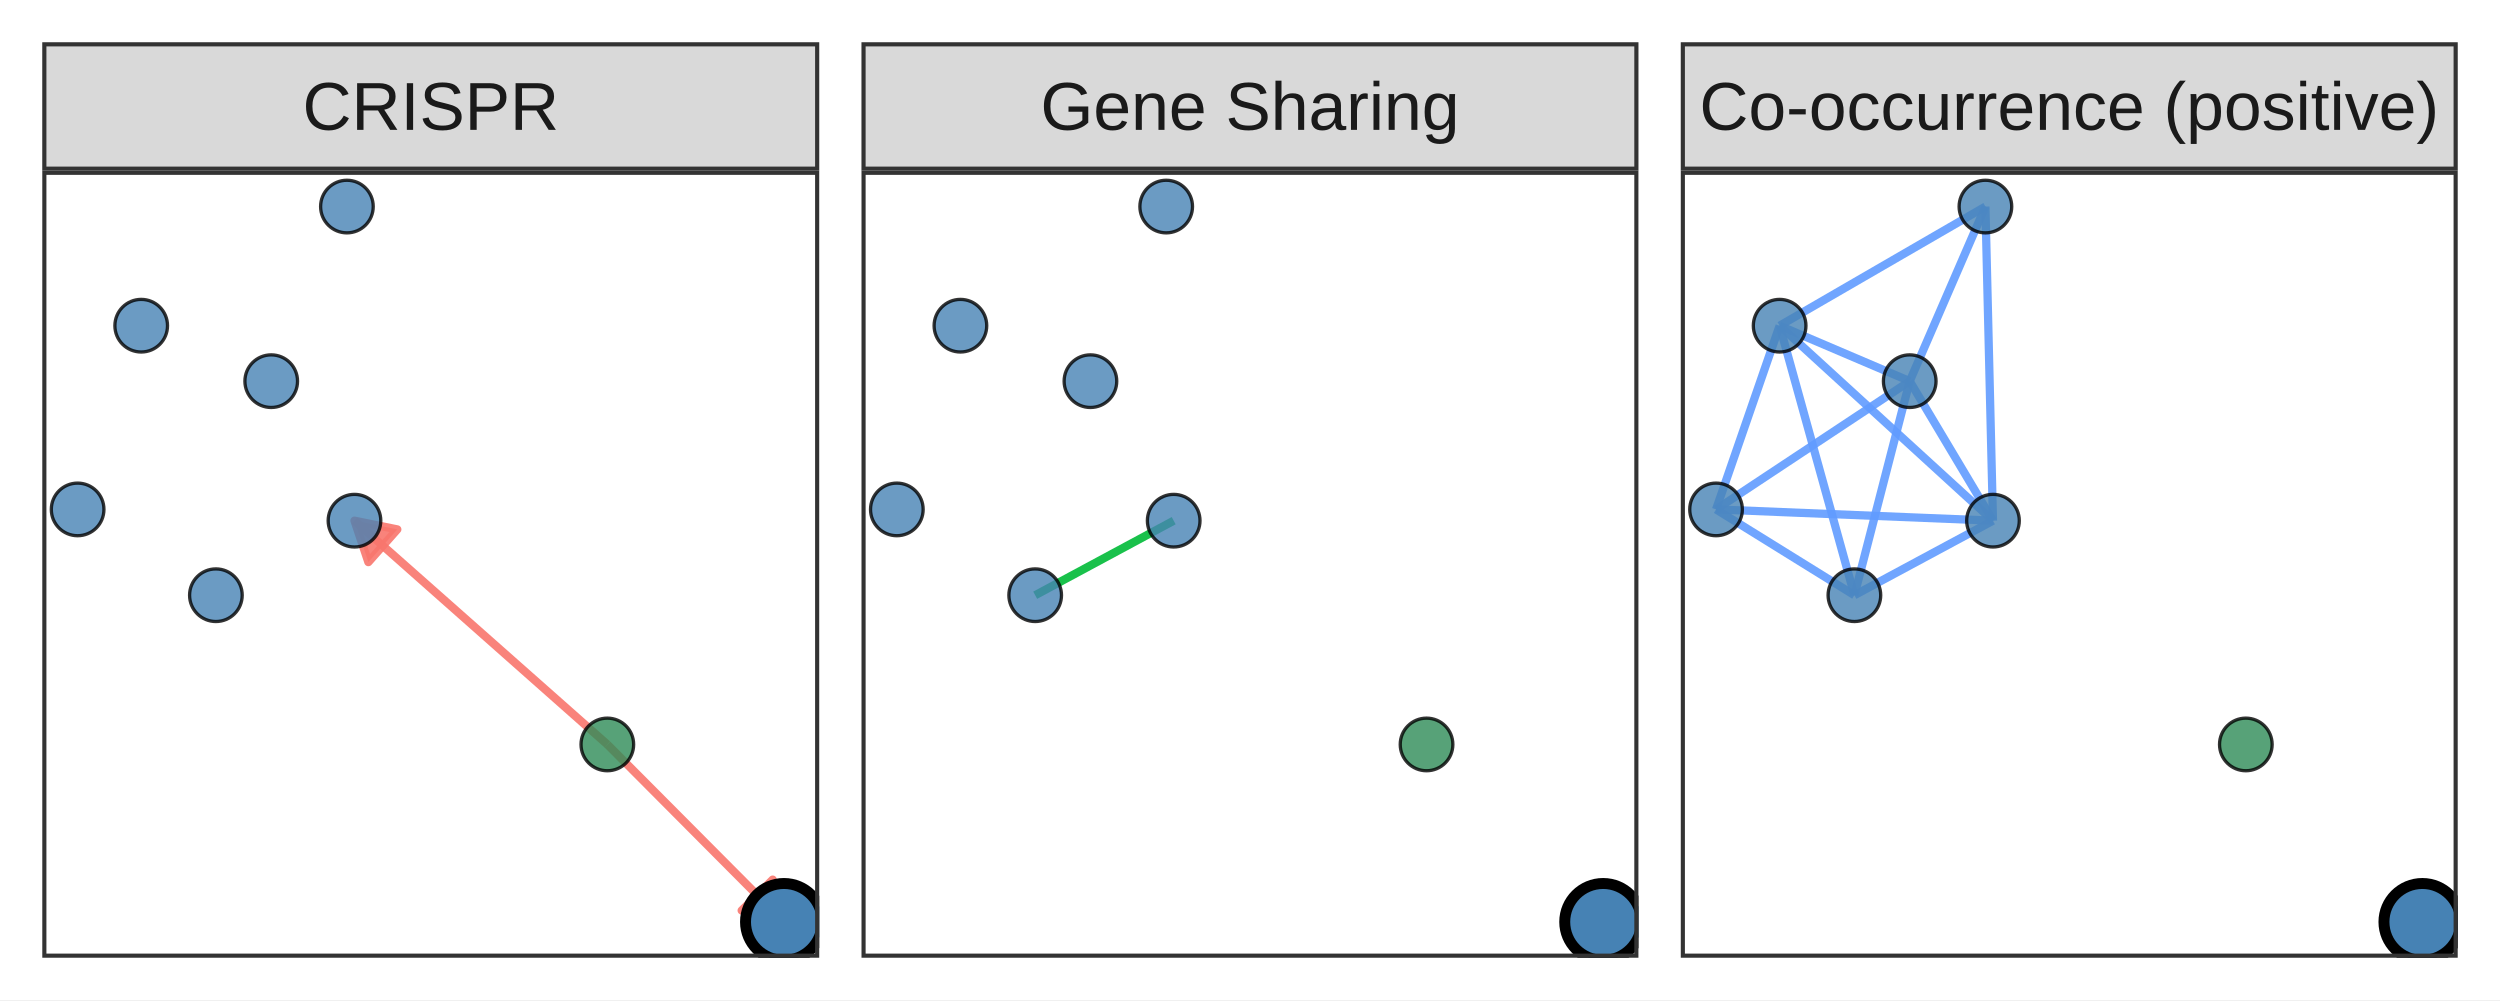
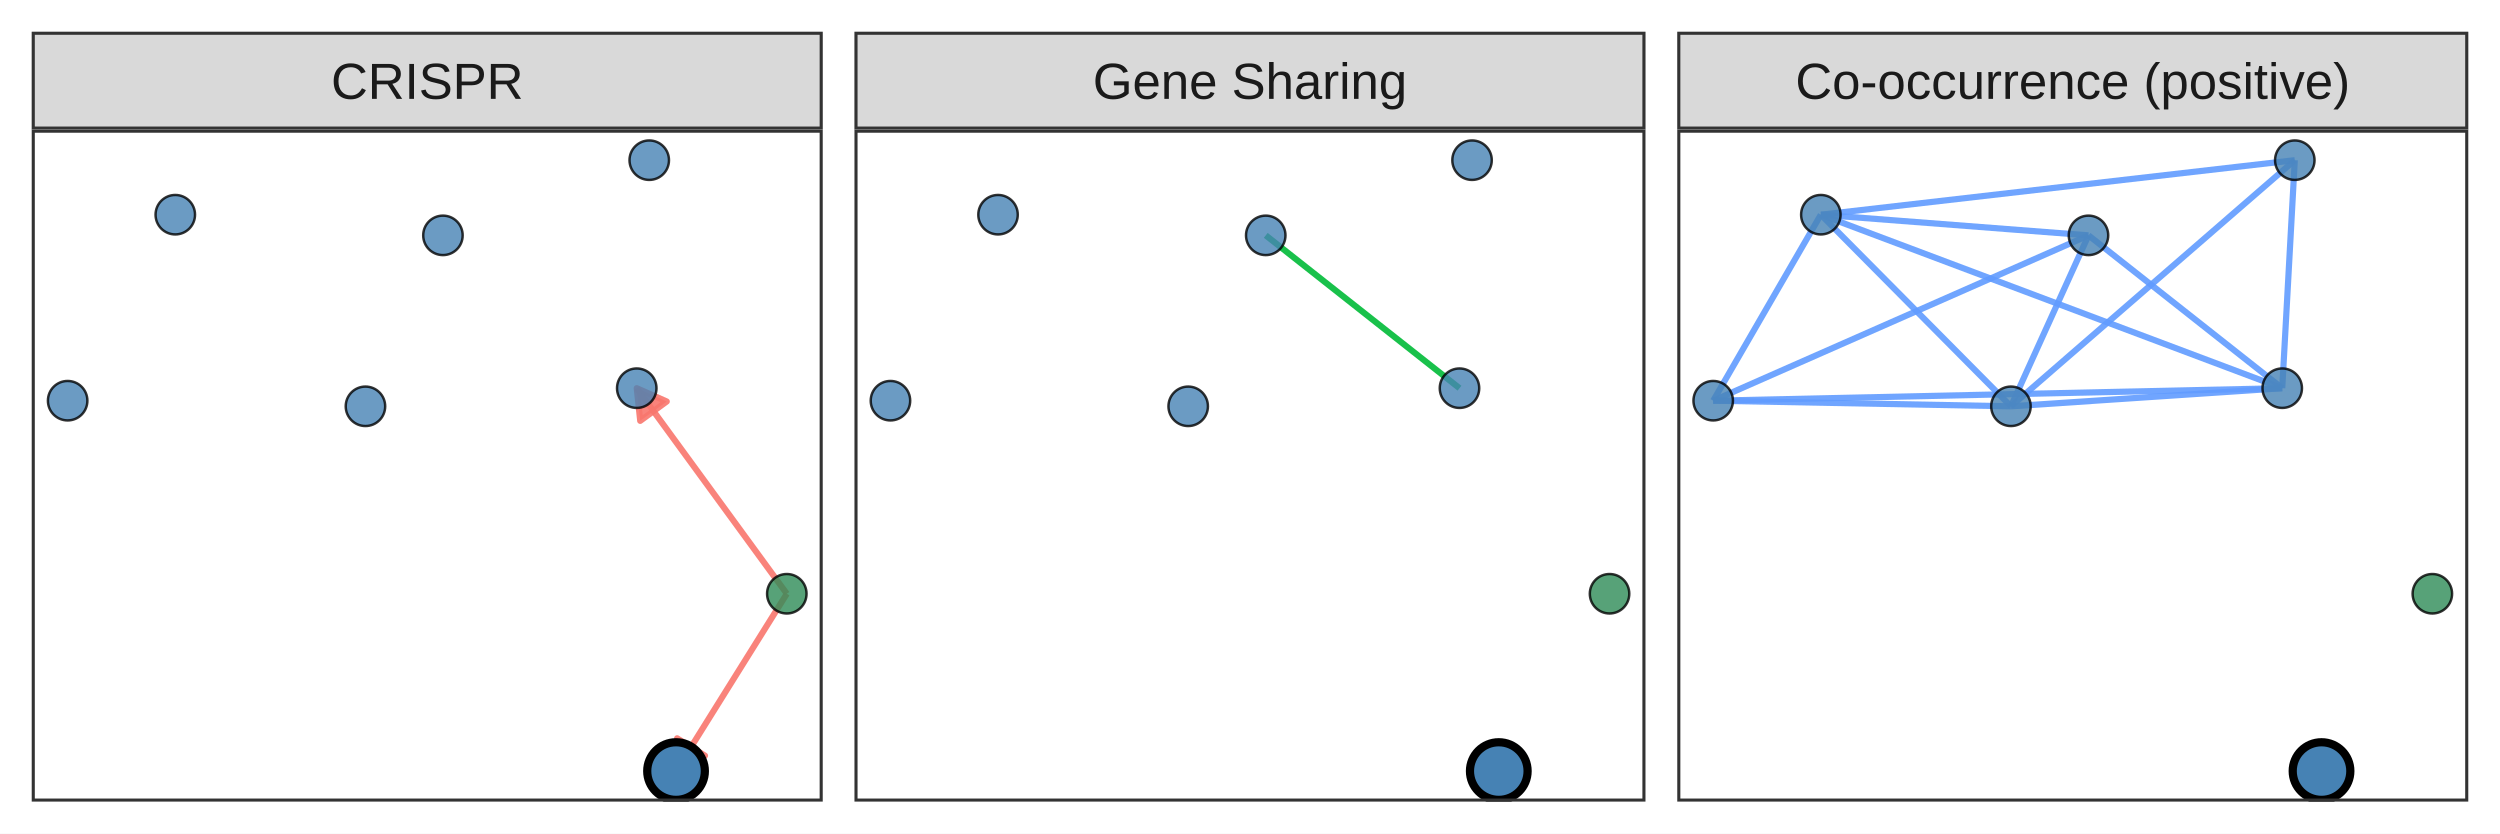
- <svg xmlns="http://www.w3.org/2000/svg" width="324.00pt" height="129.60pt" viewBox="0 0 324.00 129.60">
+ <svg xmlns="http://www.w3.org/2000/svg" width="432.00pt" height="144.00pt" viewBox="0 0 432.00 144.00">
  <g class="svglite">
    <defs>
      <style type="text/css">
    .svglite line, .svglite polyline, .svglite polygon, .svglite path, .svglite rect, .svglite circle {
      fill: none;
      stroke: #000000;
      stroke-linecap: round;
      stroke-linejoin: round;
      stroke-miterlimit: 10.00;
    }
    .svglite text {
      white-space: pre;
    }
    .svglite g.glyphgroup path {
      fill: inherit;
      stroke: none;
    }
  </style>
    </defs>
    <rect width="100%" height="100%" style="stroke: none; fill: #FFFFFF;" />
    <defs>
-       <clipPath id="cpMC4wMHwzMjQuMDB8MC4wMHwxMjkuNjA=">
-         <rect x="0.00" y="0.00" width="324.00" height="129.60" />
+       <clipPath id="cpMC4wMHw0MzIuMDB8MC4wMHwxNDQuMDA=">
+         <rect x="0.00" y="0.00" width="432.00" height="144.00" />
      </clipPath>
    </defs>
-     <g clip-path="url(#cpMC4wMHwzMjQuMDB8MC4wMHwxMjkuNjA=)">
-       <rect x="0" y="0" width="324.00" height="129.60" style="stroke-width: 1.07; stroke: #FFFFFF; fill: #FFFFFF;" />
+     <g clip-path="url(#cpMC4wMHw0MzIuMDB8MC4wMHwxNDQuMDA=)">
+       <rect x="0" y="0.00" width="432.00" height="144.00" style="stroke-width: 1.07; stroke: #FFFFFF; fill: #FFFFFF;" />
    </g>
    <defs>
-       <clipPath id="cpNS40OHwxMDYuMTd8MjIuMTN8MTI0LjEy">
-         <rect x="5.48" y="22.13" width="100.69" height="101.99" />
+       <clipPath id="cpNS40OHwxNDIuMTd8MjIuNDB8MTM4LjUy">
+         <rect x="5.48" y="22.40" width="136.69" height="116.12" />
      </clipPath>
    </defs>
-     <g clip-path="url(#cpNS40OHwxMDYuMTd8MjIuMTN8MTI0LjEy)">
-       <rect x="5.48" y="22.13" width="100.69" height="101.99" style="stroke-width: 1.07; stroke: none; fill: #FFFFFF;" />
-       <line x1="78.71" y1="96.48" x2="45.94" y2="67.48" style="stroke-width: 1.07; stroke: #F8766D; stroke-opacity: 0.90; stroke-linecap: butt;" />
-       <polygon points="51.49,68.61 45.94,67.48 47.74,72.85 " style="stroke-width: 1.07; stroke: #F8766D; stroke-opacity: 0.90; stroke-linecap: butt; fill: #F8766D; fill-opacity: 0.90;" />
-       <line x1="78.71" y1="96.48" x2="101.60" y2="119.48" style="stroke-width: 1.07; stroke: #F8766D; stroke-opacity: 0.90; stroke-linecap: butt;" />
-       <polygon points="96.12,118.00 101.60,119.48 100.14,114.00 " style="stroke-width: 1.07; stroke: #F8766D; stroke-opacity: 0.90; stroke-linecap: butt; fill: #F8766D; fill-opacity: 0.90;" />
-       <circle cx="78.71" cy="96.48" r="3.41" style="stroke-width: 0.43; stroke: #000000; stroke-opacity: 0.80; fill: #2E8B57; fill-opacity: 0.80;" />
-       <circle cx="18.30" cy="42.21" r="3.41" style="stroke-width: 0.43; stroke: #000000; stroke-opacity: 0.80; fill: #4682B4; fill-opacity: 0.80;" />
-       <circle cx="10.06" cy="66.02" r="3.41" style="stroke-width: 0.43; stroke: #000000; stroke-opacity: 0.80; fill: #4682B4; fill-opacity: 0.80;" />
-       <circle cx="45.94" cy="67.48" r="3.41" style="stroke-width: 0.43; stroke: #000000; stroke-opacity: 0.80; fill: #4682B4; fill-opacity: 0.80;" />
-       <circle cx="35.15" cy="49.40" r="3.41" style="stroke-width: 0.43; stroke: #000000; stroke-opacity: 0.80; fill: #4682B4; fill-opacity: 0.80;" />
-       <circle cx="44.96" cy="26.77" r="3.41" style="stroke-width: 0.43; stroke: #000000; stroke-opacity: 0.80; fill: #4682B4; fill-opacity: 0.80;" />
-       <circle cx="27.98" cy="77.14" r="3.41" style="stroke-width: 0.43; stroke: #000000; stroke-opacity: 0.80; fill: #4682B4; fill-opacity: 0.80;" />
-       <circle cx="101.60" cy="119.48" r="4.98" style="stroke-width: 1.42; fill: #4682B4;" />
-       <rect x="5.48" y="22.13" width="100.69" height="101.99" style="stroke-width: 1.07; stroke: #333333;" />
+     <g clip-path="url(#cpNS40OHwxNDIuMTd8MjIuNDB8MTM4LjUy)">
+       <rect x="5.48" y="22.40" width="136.69" height="116.12" style="stroke-width: 1.07; stroke: none; fill: #FFFFFF;" />
+       <line x1="135.96" y1="102.60" x2="110.03" y2="67.08" style="stroke-width: 1.07; stroke: #F8766D; stroke-opacity: 0.90; stroke-linecap: butt;" />
+       <polygon points="115.21,69.38 110.03,67.08 110.63,72.72 " style="stroke-width: 1.07; stroke: #F8766D; stroke-opacity: 0.90; stroke-linecap: butt; fill: #F8766D; fill-opacity: 0.90;" />
+       <line x1="135.96" y1="102.60" x2="116.82" y2="133.24" style="stroke-width: 1.07; stroke: #F8766D; stroke-opacity: 0.90; stroke-linecap: butt;" />
+       <polygon points="117.01,127.58 116.82,133.24 121.82,130.58 " style="stroke-width: 1.07; stroke: #F8766D; stroke-opacity: 0.90; stroke-linecap: butt; fill: #F8766D; fill-opacity: 0.90;" />
+       <circle cx="135.96" cy="102.60" r="3.41" style="stroke-width: 0.43; stroke: #000000; stroke-opacity: 0.80; fill: #2E8B57; fill-opacity: 0.80;" />
+       <circle cx="63.15" cy="70.21" r="3.41" style="stroke-width: 0.43; stroke: #000000; stroke-opacity: 0.80; fill: #4682B4; fill-opacity: 0.80;" />
+       <circle cx="11.69" cy="69.24" r="3.41" style="stroke-width: 0.43; stroke: #000000; stroke-opacity: 0.80; fill: #4682B4; fill-opacity: 0.80;" />
+       <circle cx="110.03" cy="67.08" r="3.41" style="stroke-width: 0.43; stroke: #000000; stroke-opacity: 0.80; fill: #4682B4; fill-opacity: 0.80;" />
+       <circle cx="30.29" cy="37.10" r="3.41" style="stroke-width: 0.43; stroke: #000000; stroke-opacity: 0.80; fill: #4682B4; fill-opacity: 0.80;" />
+       <circle cx="112.19" cy="27.68" r="3.41" style="stroke-width: 0.43; stroke: #000000; stroke-opacity: 0.80; fill: #4682B4; fill-opacity: 0.80;" />
+       <circle cx="76.54" cy="40.67" r="3.41" style="stroke-width: 0.43; stroke: #000000; stroke-opacity: 0.80; fill: #4682B4; fill-opacity: 0.80;" />
+       <circle cx="116.82" cy="133.24" r="4.98" style="stroke-width: 1.42; fill: #4682B4;" />
+       <rect x="5.48" y="22.40" width="136.69" height="116.12" style="stroke-width: 1.07; stroke: #333333;" />
    </g>
-     <g clip-path="url(#cpMC4wMHwzMjQuMDB8MC4wMHwxMjkuNjA=)">
+     <g clip-path="url(#cpMC4wMHw0MzIuMDB8MC4wMHwxNDQuMDA=)">
</g>
    <defs>
-       <clipPath id="cpMTExLjY1fDIxMi4zNXwyMi4xM3wxMjQuMTI=">
-         <rect x="111.65" y="22.13" width="100.69" height="101.99" />
+       <clipPath id="cpMTQ3LjY1fDI4NC4zNXwyMi40MHwxMzguNTI=">
+         <rect x="147.65" y="22.40" width="136.69" height="116.12" />
      </clipPath>
    </defs>
-     <g clip-path="url(#cpMTExLjY1fDIxMi4zNXwyMi4xM3wxMjQuMTI=)">
-       <rect x="111.65" y="22.13" width="100.69" height="101.99" style="stroke-width: 1.07; stroke: none; fill: #FFFFFF;" />
-       <line x1="134.16" y1="77.14" x2="152.11" y2="67.48" style="stroke-width: 1.07; stroke: #00BA38; stroke-opacity: 0.90; stroke-linecap: butt;" />
-       <circle cx="184.88" cy="96.48" r="3.41" style="stroke-width: 0.43; stroke: #000000; stroke-opacity: 0.80; fill: #2E8B57; fill-opacity: 0.80;" />
-       <circle cx="124.47" cy="42.21" r="3.41" style="stroke-width: 0.43; stroke: #000000; stroke-opacity: 0.80; fill: #4682B4; fill-opacity: 0.80;" />
-       <circle cx="116.23" cy="66.02" r="3.41" style="stroke-width: 0.43; stroke: #000000; stroke-opacity: 0.80; fill: #4682B4; fill-opacity: 0.80;" />
-       <circle cx="152.11" cy="67.48" r="3.41" style="stroke-width: 0.43; stroke: #000000; stroke-opacity: 0.80; fill: #4682B4; fill-opacity: 0.80;" />
-       <circle cx="141.32" cy="49.40" r="3.41" style="stroke-width: 0.43; stroke: #000000; stroke-opacity: 0.80; fill: #4682B4; fill-opacity: 0.80;" />
-       <circle cx="151.14" cy="26.77" r="3.41" style="stroke-width: 0.43; stroke: #000000; stroke-opacity: 0.80; fill: #4682B4; fill-opacity: 0.80;" />
-       <circle cx="134.16" cy="77.14" r="3.41" style="stroke-width: 0.43; stroke: #000000; stroke-opacity: 0.80; fill: #4682B4; fill-opacity: 0.80;" />
-       <circle cx="207.77" cy="119.48" r="4.98" style="stroke-width: 1.42; fill: #4682B4;" />
-       <rect x="111.65" y="22.13" width="100.69" height="101.99" style="stroke-width: 1.07; stroke: #333333;" />
+     <g clip-path="url(#cpMTQ3LjY1fDI4NC4zNXwyMi40MHwxMzguNTI=)">
+       <rect x="147.65" y="22.40" width="136.69" height="116.12" style="stroke-width: 1.07; stroke: none; fill: #FFFFFF;" />
+       <line x1="218.72" y1="40.67" x2="252.20" y2="67.08" style="stroke-width: 1.07; stroke: #00BA38; stroke-opacity: 0.90; stroke-linecap: butt;" />
+       <circle cx="278.13" cy="102.60" r="3.41" style="stroke-width: 0.43; stroke: #000000; stroke-opacity: 0.80; fill: #2E8B57; fill-opacity: 0.80;" />
+       <circle cx="205.32" cy="70.21" r="3.41" style="stroke-width: 0.43; stroke: #000000; stroke-opacity: 0.80; fill: #4682B4; fill-opacity: 0.80;" />
+       <circle cx="153.87" cy="69.24" r="3.41" style="stroke-width: 0.43; stroke: #000000; stroke-opacity: 0.80; fill: #4682B4; fill-opacity: 0.80;" />
+       <circle cx="252.20" cy="67.08" r="3.41" style="stroke-width: 0.43; stroke: #000000; stroke-opacity: 0.80; fill: #4682B4; fill-opacity: 0.80;" />
+       <circle cx="172.46" cy="37.10" r="3.41" style="stroke-width: 0.43; stroke: #000000; stroke-opacity: 0.80; fill: #4682B4; fill-opacity: 0.80;" />
+       <circle cx="254.37" cy="27.68" r="3.41" style="stroke-width: 0.43; stroke: #000000; stroke-opacity: 0.80; fill: #4682B4; fill-opacity: 0.80;" />
+       <circle cx="218.72" cy="40.67" r="3.41" style="stroke-width: 0.43; stroke: #000000; stroke-opacity: 0.80; fill: #4682B4; fill-opacity: 0.80;" />
+       <circle cx="258.99" cy="133.24" r="4.98" style="stroke-width: 1.42; fill: #4682B4;" />
+       <rect x="147.65" y="22.40" width="136.69" height="116.12" style="stroke-width: 1.07; stroke: #333333;" />
    </g>
-     <g clip-path="url(#cpMC4wMHwzMjQuMDB8MC4wMHwxMjkuNjA=)">
+     <g clip-path="url(#cpMC4wMHw0MzIuMDB8MC4wMHwxNDQuMDA=)">
</g>
    <defs>
-       <clipPath id="cpMjE3LjgzfDMxOC41MnwyMi4xM3wxMjQuMTI=">
-         <rect x="217.83" y="22.13" width="100.69" height="101.99" />
+       <clipPath id="cpMjg5LjgzfDQyNi41MnwyMi40MHwxMzguNTI=">
+         <rect x="289.83" y="22.40" width="136.69" height="116.12" />
      </clipPath>
    </defs>
-     <g clip-path="url(#cpMjE3LjgzfDMxOC41MnwyMi4xM3wxMjQuMTI=)">
-       <rect x="217.83" y="22.13" width="100.69" height="101.99" style="stroke-width: 1.07; stroke: none; fill: #FFFFFF;" />
-       <line x1="230.64" y1="42.21" x2="222.40" y2="66.02" style="stroke-width: 1.07; stroke: #619CFF; stroke-opacity: 0.90; stroke-linecap: butt;" />
-       <line x1="230.64" y1="42.21" x2="258.29" y2="67.48" style="stroke-width: 1.07; stroke: #619CFF; stroke-opacity: 0.90; stroke-linecap: butt;" />
-       <line x1="230.64" y1="42.21" x2="247.50" y2="49.40" style="stroke-width: 1.07; stroke: #619CFF; stroke-opacity: 0.90; stroke-linecap: butt;" />
-       <line x1="230.64" y1="42.21" x2="257.31" y2="26.77" style="stroke-width: 1.07; stroke: #619CFF; stroke-opacity: 0.90; stroke-linecap: butt;" />
-       <line x1="230.64" y1="42.21" x2="240.33" y2="77.14" style="stroke-width: 1.07; stroke: #619CFF; stroke-opacity: 0.90; stroke-linecap: butt;" />
-       <line x1="222.40" y1="66.02" x2="258.29" y2="67.48" style="stroke-width: 1.07; stroke: #619CFF; stroke-opacity: 0.90; stroke-linecap: butt;" />
-       <line x1="222.40" y1="66.02" x2="247.50" y2="49.40" style="stroke-width: 1.07; stroke: #619CFF; stroke-opacity: 0.90; stroke-linecap: butt;" />
-       <line x1="222.40" y1="66.02" x2="240.33" y2="77.14" style="stroke-width: 1.07; stroke: #619CFF; stroke-opacity: 0.90; stroke-linecap: butt;" />
-       <line x1="258.29" y1="67.48" x2="247.50" y2="49.40" style="stroke-width: 1.07; stroke: #619CFF; stroke-opacity: 0.90; stroke-linecap: butt;" />
-       <line x1="258.29" y1="67.48" x2="257.31" y2="26.77" style="stroke-width: 1.07; stroke: #619CFF; stroke-opacity: 0.90; stroke-linecap: butt;" />
-       <line x1="258.29" y1="67.48" x2="240.33" y2="77.14" style="stroke-width: 1.07; stroke: #619CFF; stroke-opacity: 0.90; stroke-linecap: butt;" />
-       <line x1="247.50" y1="49.40" x2="257.31" y2="26.77" style="stroke-width: 1.07; stroke: #619CFF; stroke-opacity: 0.90; stroke-linecap: butt;" />
-       <line x1="247.50" y1="49.40" x2="240.33" y2="77.14" style="stroke-width: 1.07; stroke: #619CFF; stroke-opacity: 0.90; stroke-linecap: butt;" />
-       <circle cx="291.06" cy="96.48" r="3.41" style="stroke-width: 0.43; stroke: #000000; stroke-opacity: 0.80; fill: #2E8B57; fill-opacity: 0.80;" />
-       <circle cx="230.64" cy="42.21" r="3.41" style="stroke-width: 0.43; stroke: #000000; stroke-opacity: 0.80; fill: #4682B4; fill-opacity: 0.80;" />
-       <circle cx="222.40" cy="66.02" r="3.41" style="stroke-width: 0.43; stroke: #000000; stroke-opacity: 0.80; fill: #4682B4; fill-opacity: 0.80;" />
-       <circle cx="258.29" cy="67.48" r="3.41" style="stroke-width: 0.43; stroke: #000000; stroke-opacity: 0.80; fill: #4682B4; fill-opacity: 0.80;" />
-       <circle cx="247.50" cy="49.40" r="3.41" style="stroke-width: 0.43; stroke: #000000; stroke-opacity: 0.80; fill: #4682B4; fill-opacity: 0.80;" />
-       <circle cx="257.31" cy="26.77" r="3.41" style="stroke-width: 0.43; stroke: #000000; stroke-opacity: 0.80; fill: #4682B4; fill-opacity: 0.80;" />
-       <circle cx="240.33" cy="77.14" r="3.41" style="stroke-width: 0.43; stroke: #000000; stroke-opacity: 0.80; fill: #4682B4; fill-opacity: 0.80;" />
-       <circle cx="313.94" cy="119.48" r="4.98" style="stroke-width: 1.42; fill: #4682B4;" />
-       <rect x="217.83" y="22.13" width="100.69" height="101.99" style="stroke-width: 1.07; stroke: #333333;" />
+     <g clip-path="url(#cpMjg5LjgzfDQyNi41MnwyMi40MHwxMzguNTI=)">
+       <rect x="289.83" y="22.40" width="136.69" height="116.12" style="stroke-width: 1.07; stroke: none; fill: #FFFFFF;" />
+       <line x1="347.49" y1="70.21" x2="296.04" y2="69.24" style="stroke-width: 1.07; stroke: #619CFF; stroke-opacity: 0.90; stroke-linecap: butt;" />
+       <line x1="347.49" y1="70.21" x2="394.37" y2="67.08" style="stroke-width: 1.07; stroke: #619CFF; stroke-opacity: 0.90; stroke-linecap: butt;" />
+       <line x1="347.49" y1="70.21" x2="314.64" y2="37.10" style="stroke-width: 1.07; stroke: #619CFF; stroke-opacity: 0.90; stroke-linecap: butt;" />
+       <line x1="347.49" y1="70.21" x2="396.54" y2="27.68" style="stroke-width: 1.07; stroke: #619CFF; stroke-opacity: 0.90; stroke-linecap: butt;" />
+       <line x1="347.49" y1="70.21" x2="360.89" y2="40.67" style="stroke-width: 1.07; stroke: #619CFF; stroke-opacity: 0.90; stroke-linecap: butt;" />
+       <line x1="296.04" y1="69.24" x2="394.37" y2="67.08" style="stroke-width: 1.07; stroke: #619CFF; stroke-opacity: 0.90; stroke-linecap: butt;" />
+       <line x1="296.04" y1="69.24" x2="314.64" y2="37.10" style="stroke-width: 1.07; stroke: #619CFF; stroke-opacity: 0.90; stroke-linecap: butt;" />
+       <line x1="296.04" y1="69.24" x2="360.89" y2="40.67" style="stroke-width: 1.07; stroke: #619CFF; stroke-opacity: 0.90; stroke-linecap: butt;" />
+       <line x1="394.37" y1="67.08" x2="314.64" y2="37.10" style="stroke-width: 1.07; stroke: #619CFF; stroke-opacity: 0.90; stroke-linecap: butt;" />
+       <line x1="394.37" y1="67.08" x2="396.54" y2="27.68" style="stroke-width: 1.07; stroke: #619CFF; stroke-opacity: 0.90; stroke-linecap: butt;" />
+       <line x1="394.37" y1="67.08" x2="360.89" y2="40.67" style="stroke-width: 1.07; stroke: #619CFF; stroke-opacity: 0.90; stroke-linecap: butt;" />
+       <line x1="314.64" y1="37.10" x2="396.54" y2="27.68" style="stroke-width: 1.07; stroke: #619CFF; stroke-opacity: 0.90; stroke-linecap: butt;" />
+       <line x1="314.64" y1="37.10" x2="360.89" y2="40.67" style="stroke-width: 1.07; stroke: #619CFF; stroke-opacity: 0.90; stroke-linecap: butt;" />
+       <circle cx="420.31" cy="102.60" r="3.41" style="stroke-width: 0.43; stroke: #000000; stroke-opacity: 0.80; fill: #2E8B57; fill-opacity: 0.80;" />
+       <circle cx="347.49" cy="70.21" r="3.41" style="stroke-width: 0.43; stroke: #000000; stroke-opacity: 0.80; fill: #4682B4; fill-opacity: 0.80;" />
+       <circle cx="296.04" cy="69.24" r="3.41" style="stroke-width: 0.43; stroke: #000000; stroke-opacity: 0.80; fill: #4682B4; fill-opacity: 0.80;" />
+       <circle cx="394.37" cy="67.08" r="3.41" style="stroke-width: 0.43; stroke: #000000; stroke-opacity: 0.80; fill: #4682B4; fill-opacity: 0.80;" />
+       <circle cx="314.64" cy="37.10" r="3.41" style="stroke-width: 0.43; stroke: #000000; stroke-opacity: 0.80; fill: #4682B4; fill-opacity: 0.80;" />
+       <circle cx="396.54" cy="27.68" r="3.41" style="stroke-width: 0.43; stroke: #000000; stroke-opacity: 0.80; fill: #4682B4; fill-opacity: 0.80;" />
+       <circle cx="360.89" cy="40.67" r="3.41" style="stroke-width: 0.43; stroke: #000000; stroke-opacity: 0.80; fill: #4682B4; fill-opacity: 0.80;" />
+       <circle cx="401.16" cy="133.24" r="4.98" style="stroke-width: 1.42; fill: #4682B4;" />
+       <rect x="289.83" y="22.40" width="136.69" height="116.12" style="stroke-width: 1.07; stroke: #333333;" />
    </g>
-     <g clip-path="url(#cpMC4wMHwzMjQuMDB8MC4wMHwxMjkuNjA=)">
+     <g clip-path="url(#cpMC4wMHw0MzIuMDB8MC4wMHwxNDQuMDA=)">
</g>
    <defs>
-       <clipPath id="cpNS40OHwxMDYuMTd8NS40OHwyMi4xMw==">
-         <rect x="5.48" y="5.48" width="100.69" height="16.65" />
+       <clipPath id="cpNS40OHwxNDIuMTd8NS40OHwyMi40MA==">
+         <rect x="5.48" y="5.48" width="136.69" height="16.92" />
      </clipPath>
    </defs>
-     <g clip-path="url(#cpNS40OHwxMDYuMTd8NS40OHwyMi4xMw==)">
-       <rect x="5.48" y="5.48" width="100.69" height="16.65" style="stroke-width: 1.07; stroke: #333333; fill: #D9D9D9;" />
-       <text x="55.83" y="16.83" text-anchor="middle" style="font-size: 8.80px;fill: #1A1A1A; font-family: &quot;Liberation Sans&quot;;" textLength="33.27px" lengthAdjust="spacingAndGlyphs">CRISPR</text>
+     <g clip-path="url(#cpNS40OHwxNDIuMTd8NS40OHwyMi40MA==)">
+       <rect x="5.48" y="5.48" width="136.69" height="16.92" style="stroke-width: 1.07; stroke: #333333; fill: #D9D9D9;" />
+       <text x="73.83" y="17.09" text-anchor="middle" style="font-size: 8.80px;fill: #1A1A1A; font-family: &quot;Arial&quot;;" textLength="33.27px" lengthAdjust="spacingAndGlyphs">CRISPR</text>
    </g>
-     <g clip-path="url(#cpMC4wMHwzMjQuMDB8MC4wMHwxMjkuNjA=)">
+     <g clip-path="url(#cpMC4wMHw0MzIuMDB8MC4wMHwxNDQuMDA=)">
</g>
    <defs>
-       <clipPath id="cpMTExLjY1fDIxMi4zNXw1LjQ4fDIyLjEz">
-         <rect x="111.65" y="5.48" width="100.69" height="16.65" />
+       <clipPath id="cpMTQ3LjY1fDI4NC4zNXw1LjQ4fDIyLjQw">
+         <rect x="147.65" y="5.48" width="136.69" height="16.92" />
      </clipPath>
    </defs>
-     <g clip-path="url(#cpMTExLjY1fDIxMi4zNXw1LjQ4fDIyLjEz)">
-       <rect x="111.65" y="5.48" width="100.69" height="16.65" style="stroke-width: 1.07; stroke: #333333; fill: #D9D9D9;" />
-       <text x="162.00" y="16.83" text-anchor="middle" style="font-size: 8.80px;fill: #1A1A1A; font-family: &quot;Liberation Sans&quot;;" textLength="54.27px" lengthAdjust="spacingAndGlyphs">Gene Sharing</text>
+     <g clip-path="url(#cpMTQ3LjY1fDI4NC4zNXw1LjQ4fDIyLjQw)">
+       <rect x="147.65" y="5.48" width="136.69" height="16.92" style="stroke-width: 1.07; stroke: #333333; fill: #D9D9D9;" />
+       <text x="216.00" y="17.09" text-anchor="middle" style="font-size: 8.80px;fill: #1A1A1A; font-family: &quot;Arial&quot;;" textLength="54.27px" lengthAdjust="spacingAndGlyphs">Gene Sharing</text>
    </g>
-     <g clip-path="url(#cpMC4wMHwzMjQuMDB8MC4wMHwxMjkuNjA=)">
+     <g clip-path="url(#cpMC4wMHw0MzIuMDB8MC4wMHwxNDQuMDA=)">
</g>
    <defs>
-       <clipPath id="cpMjE3LjgzfDMxOC41Mnw1LjQ4fDIyLjEz">
-         <rect x="217.83" y="5.48" width="100.69" height="16.65" />
+       <clipPath id="cpMjg5LjgzfDQyNi41Mnw1LjQ4fDIyLjQw">
+         <rect x="289.83" y="5.48" width="136.69" height="16.92" />
      </clipPath>
    </defs>
-     <g clip-path="url(#cpMjE3LjgzfDMxOC41Mnw1LjQ4fDIyLjEz)">
-       <rect x="217.83" y="5.48" width="100.69" height="16.65" style="stroke-width: 1.07; stroke: #333333; fill: #D9D9D9;" />
-       <text x="268.17" y="16.83" text-anchor="middle" style="font-size: 8.80px;fill: #1A1A1A; font-family: &quot;Liberation Sans&quot;;" textLength="95.80px" lengthAdjust="spacingAndGlyphs">Co-occurrence (positive)</text>
+     <g clip-path="url(#cpMjg5LjgzfDQyNi41Mnw1LjQ4fDIyLjQw)">
+       <rect x="289.83" y="5.48" width="136.69" height="16.92" style="stroke-width: 1.07; stroke: #333333; fill: #D9D9D9;" />
+       <text x="358.17" y="17.09" text-anchor="middle" style="font-size: 8.80px;fill: #1A1A1A; font-family: &quot;Arial&quot;;" textLength="95.80px" lengthAdjust="spacingAndGlyphs">Co-occurrence (positive)</text>
    </g>
-     <g clip-path="url(#cpMC4wMHwzMjQuMDB8MC4wMHwxMjkuNjA=)">
+     <g clip-path="url(#cpMC4wMHw0MzIuMDB8MC4wMHwxNDQuMDA=)">
</g>
  </g>
</svg>
